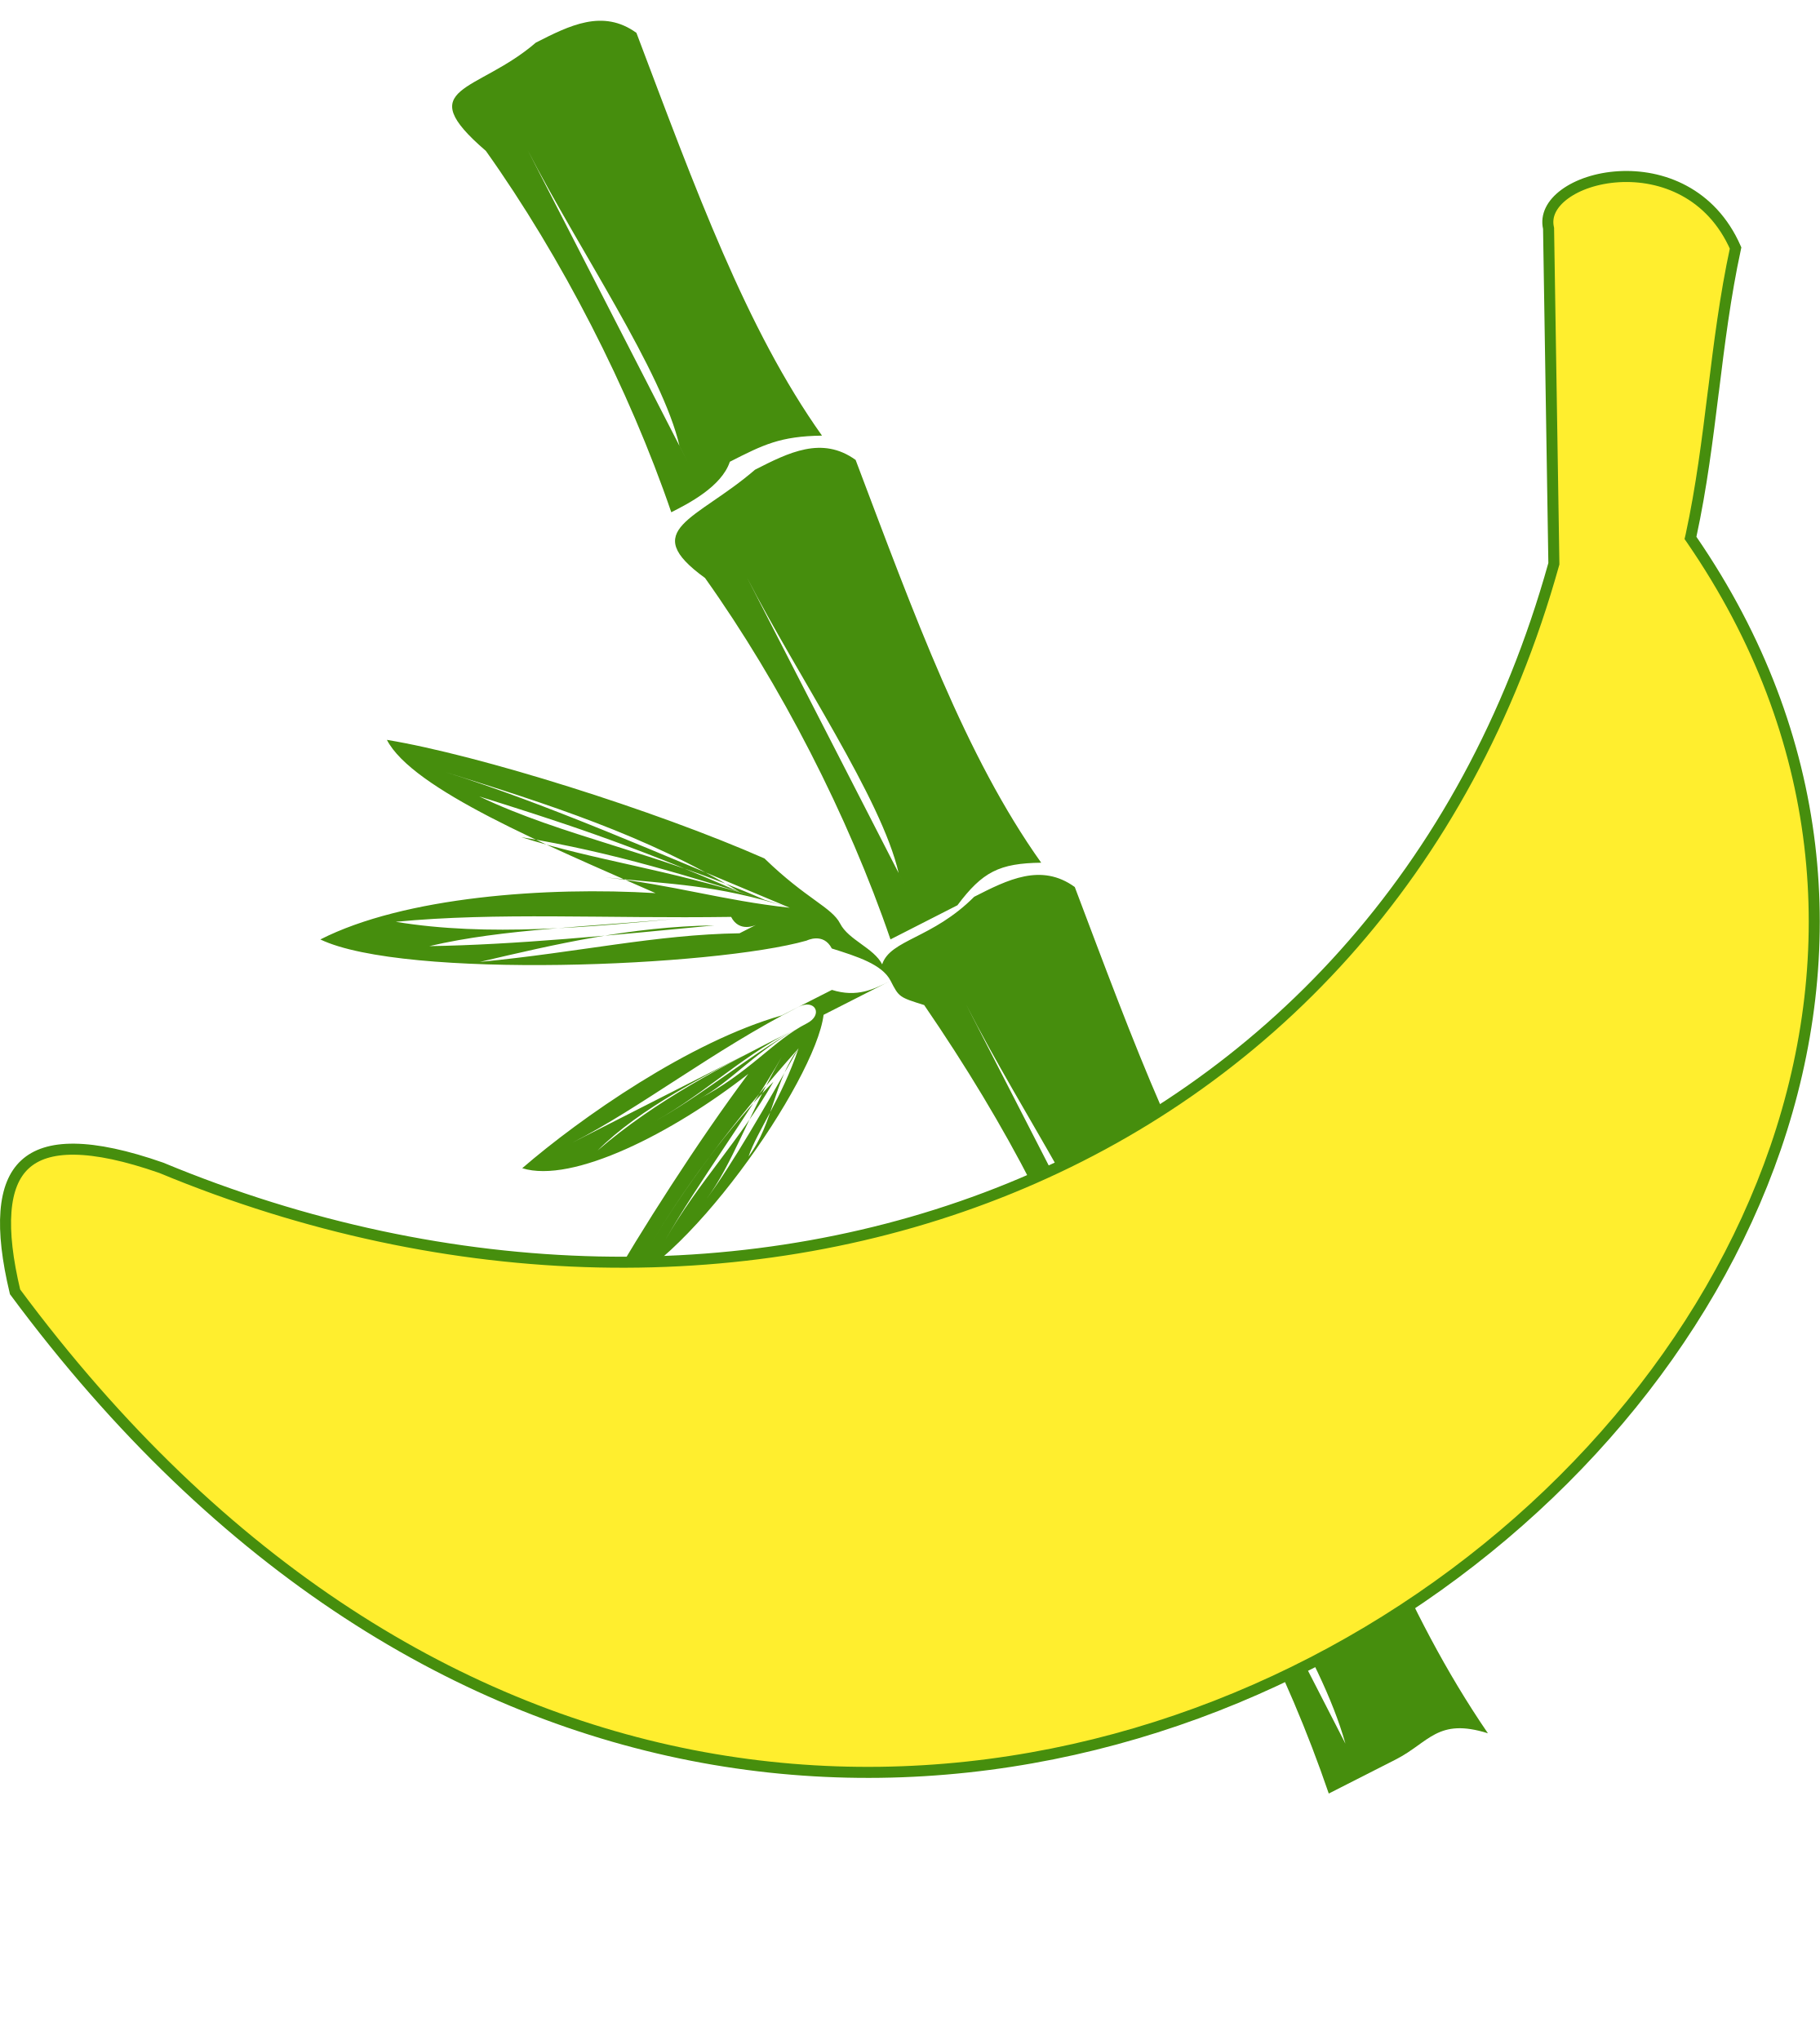
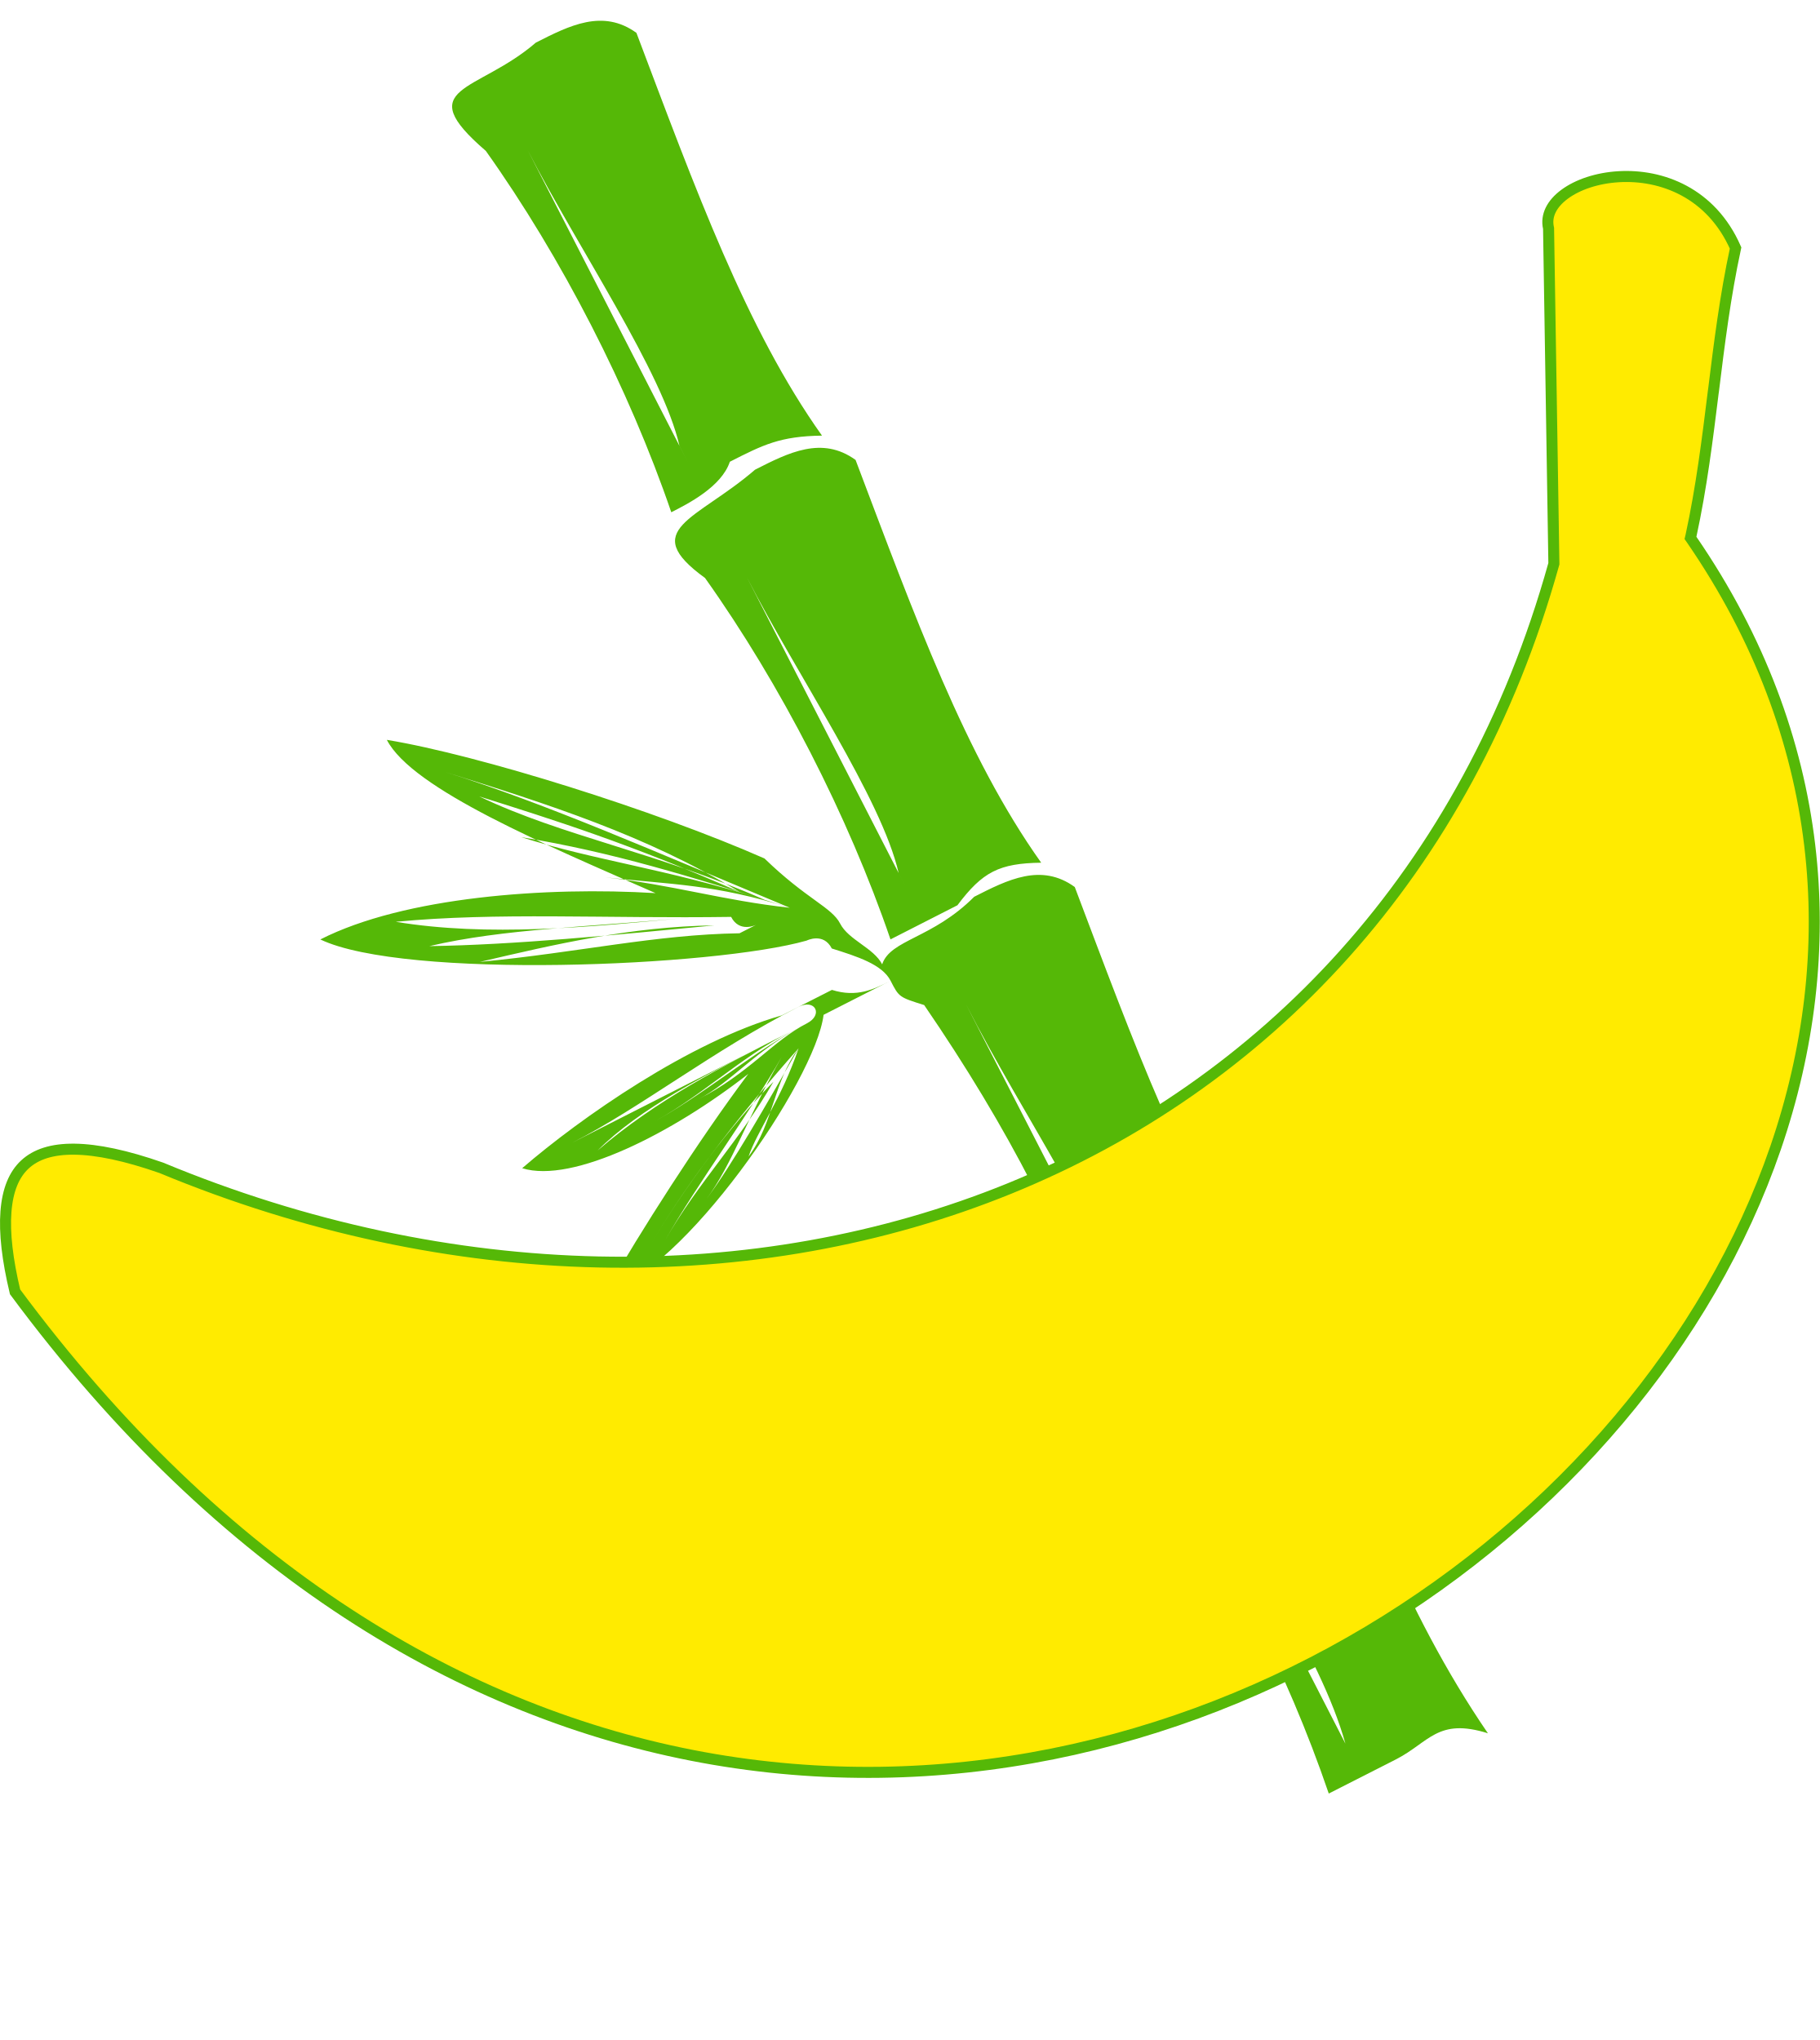
<svg xmlns="http://www.w3.org/2000/svg" width="33" height="37" viewBox="0 0 33 37" fill="none">
-   <path fill-rule="evenodd" clip-rule="evenodd" d="M24.398 31.625C23.937 29.981 22.564 28.05 21.494 25.964C22.411 27.752 23.328 29.539 24.398 31.625ZM26.982 31.437C25.456 29.208 24.536 26.67 23.617 24.132C22.855 23.393 22.247 23.702 21.64 24.011C20.578 24.927 19.515 25.093 20.733 25.975C22.26 28.204 23.33 30.29 24.096 32.53C24.4 32.375 25.007 32.066 25.311 31.912C25.918 31.602 26.069 31.15 26.982 31.437ZM20.424 23.879C19.963 22.235 18.589 20.304 17.519 18.218C18.436 20.006 19.354 21.793 20.424 23.879ZM16.296 15.835C15.989 14.488 14.462 12.259 13.545 10.472C14.462 12.259 15.226 13.749 16.449 16.133C16.449 16.133 16.449 16.133 16.296 15.835ZM18.881 15.647C17.507 13.716 16.588 11.178 15.516 8.342C14.906 7.901 14.299 8.21 13.692 8.519C12.63 9.435 11.566 9.6 12.785 10.483C14.159 12.414 15.381 14.797 16.148 17.038C16.451 16.883 17.059 16.574 17.362 16.419C17.817 15.812 18.12 15.658 18.881 15.647ZM12.322 8.089C12.014 6.742 10.488 4.513 9.571 2.726C10.488 4.513 11.252 6.003 12.475 8.386L12.322 8.089ZM14.906 7.901C13.533 5.97 12.613 3.432 11.541 0.596C10.932 0.155 10.325 0.464 9.717 0.773C8.656 1.689 7.439 1.556 8.811 2.737C10.184 4.668 11.407 7.051 12.173 9.291C12.477 9.137 13.084 8.828 13.235 8.375C13.842 8.066 14.146 7.912 14.906 7.901ZM14.322 16.464C13.105 16.332 12.192 16.045 10.975 15.913C12.192 16.045 12.952 16.034 14.322 16.464C12.496 15.89 11.126 15.46 9.453 15.184C10.822 15.615 12.039 15.747 13.865 16.32C11.886 15.449 10.213 15.173 8.691 14.445C10.06 14.876 11.43 15.306 13.409 16.177C11.733 15.151 9.907 14.578 8.081 14.004C9.907 14.578 11.886 15.449 14.322 16.464C14.778 16.607 14.778 16.607 14.322 16.464ZM13.714 16.773C13.714 16.773 13.411 16.927 13.258 16.63C10.977 16.663 9.001 16.542 7.177 16.719C8.85 16.994 10.674 16.818 12.498 16.641C10.674 16.818 9.153 16.84 7.786 17.16C9.306 17.138 11.13 16.961 12.954 16.784C11.434 16.806 10.066 17.127 8.699 17.447C10.523 17.27 11.89 16.95 13.411 16.927C12.347 17.093 11.283 17.259 10.219 17.424C11.283 17.259 12.347 17.093 13.411 16.927C13.714 16.773 13.714 16.773 13.714 16.773ZM14.632 18.561C14.024 18.87 13.57 19.477 12.659 19.94C13.266 19.631 13.721 19.024 14.632 18.561C13.721 19.024 12.659 19.94 11.748 20.404C12.659 19.94 13.417 19.179 14.328 18.715C13.113 19.333 11.899 19.951 10.837 20.867C11.595 20.106 12.81 19.488 14.024 18.87C12.81 19.488 11.595 20.106 10.38 20.724C11.595 20.106 12.96 19.035 14.479 18.263C14.782 18.108 14.935 18.406 14.632 18.561ZM14.784 18.858C14.481 19.013 14.481 19.013 14.481 19.013C13.268 20.381 12.359 21.596 11.754 22.655C12.359 21.596 13.268 20.381 14.026 19.62C13.421 20.68 12.663 21.441 12.058 22.5C12.663 21.441 13.572 20.227 14.177 19.168C13.572 20.227 13.27 21.132 12.816 21.739C13.27 21.132 13.876 20.073 14.481 19.013C14.179 19.918 13.725 20.525 13.574 20.977C14.028 20.37 14.026 19.62 14.481 19.013L14.784 18.858ZM15.543 18.097C15.846 17.942 15.846 17.942 16.15 17.788C16.303 18.086 16.303 18.086 16.759 18.229C18.286 20.458 19.356 22.544 20.122 24.784C20.426 24.629 21.033 24.32 21.337 24.166C21.791 23.558 22.095 23.404 22.855 23.393C21.481 21.462 20.562 18.924 19.49 16.088C18.881 15.647 18.273 15.956 17.666 16.265C16.908 17.026 16.148 17.038 15.997 17.49C15.844 17.192 15.387 17.049 15.235 16.751C15.082 16.453 14.625 16.309 13.863 15.57C11.884 14.699 8.689 13.695 7.016 13.419C7.474 14.313 9.909 15.328 11.888 16.199C9.912 16.078 7.327 16.266 5.809 17.039C7.332 17.767 12.956 17.535 14.627 17.06C14.627 17.06 14.931 16.905 15.084 17.203C15.54 17.347 15.997 17.49 16.15 17.788C15.846 17.942 15.543 18.097 15.086 17.954C15.086 17.954 14.782 18.108 14.175 18.417C12.504 18.892 10.531 20.272 9.47 21.188C10.383 21.474 12.204 20.547 13.57 19.477C12.661 20.691 11.601 22.357 10.996 23.416C12.364 23.096 14.787 19.609 14.935 18.406C15.239 18.252 15.239 18.252 15.543 18.097Z" fill="#468E0D" />
-   <path d="M28.174 10.239L28.178 10.225L28.178 10.211L28.082 4.153L28.082 4.143L28.08 4.133C28.031 3.911 28.138 3.696 28.374 3.522C28.61 3.348 28.962 3.228 29.354 3.205C30.129 3.159 31.032 3.494 31.473 4.498C31.284 5.374 31.177 6.238 31.071 7.097L31.07 7.099C30.962 7.971 30.855 8.837 30.665 9.714L30.655 9.756L30.68 9.792C33.141 13.377 33.411 17.285 32.199 20.818C30.985 24.353 28.285 27.515 24.803 29.594C21.322 31.673 17.066 32.667 12.742 31.874C8.425 31.081 4.032 28.505 0.273 23.43C0.134 22.848 0.078 22.362 0.108 21.974C0.138 21.583 0.255 21.302 0.452 21.12C0.649 20.937 0.941 20.838 1.352 20.843C1.763 20.848 2.284 20.957 2.925 21.181C13.417 25.538 25.039 21.47 28.174 10.239Z" fill="#FFEE2E" stroke="#468E0D" stroke-width="0.2" />
+   <path fill-rule="evenodd" clip-rule="evenodd" d="M24.398 31.625C23.937 29.981 22.564 28.05 21.494 25.964C22.411 27.752 23.328 29.539 24.398 31.625ZM26.982 31.437C25.455 29.208 24.536 26.67 23.617 24.132C22.855 23.393 22.247 23.702 21.64 24.011C20.578 24.927 19.515 25.093 20.733 25.975C22.26 28.204 23.33 30.29 24.096 32.53C24.4 32.375 25.007 32.066 25.311 31.912C25.918 31.602 26.069 31.15 26.982 31.437ZM20.424 23.879C19.963 22.235 18.589 20.304 17.519 18.218C18.436 20.006 19.354 21.793 20.424 23.879ZM16.296 15.835C15.989 14.488 14.462 12.259 13.545 10.472C14.462 12.259 15.226 13.749 16.449 16.133C16.449 16.133 16.449 16.133 16.296 15.835ZM18.881 15.647C17.507 13.716 16.588 11.178 15.515 8.342C14.906 7.901 14.299 8.21 13.692 8.519C12.63 9.435 11.566 9.6 12.785 10.483C14.158 12.414 15.381 14.797 16.148 17.038C16.451 16.883 17.059 16.574 17.362 16.419C17.817 15.812 18.12 15.658 18.881 15.647ZM12.322 8.089C12.014 6.742 10.488 4.513 9.571 2.726C10.488 4.513 11.252 6.003 12.475 8.386L12.322 8.089ZM14.906 7.901C13.533 5.97 12.613 3.432 11.541 0.596C10.932 0.155 10.325 0.464 9.717 0.773C8.656 1.689 7.439 1.556 8.81 2.737C10.184 4.668 11.407 7.051 12.173 9.291C12.477 9.137 13.084 8.828 13.235 8.375C13.842 8.066 14.146 7.912 14.906 7.901ZM14.322 16.464C13.105 16.332 12.192 16.045 10.975 15.913C12.192 16.045 12.952 16.034 14.322 16.464C12.496 15.89 11.126 15.46 9.453 15.184C10.822 15.615 12.039 15.747 13.865 16.32C11.886 15.449 10.213 15.173 8.691 14.445C10.06 14.876 11.43 15.306 13.409 16.177C11.733 15.151 9.907 14.578 8.081 14.004C9.907 14.578 11.886 15.449 14.322 16.464C14.778 16.607 14.778 16.607 14.322 16.464ZM13.714 16.773C13.714 16.773 13.411 16.927 13.258 16.63C10.977 16.663 9.001 16.542 7.177 16.719C8.85 16.994 10.674 16.818 12.498 16.641C10.674 16.818 9.153 16.84 7.786 17.16C9.306 17.138 11.13 16.961 12.954 16.784C11.434 16.806 10.066 17.127 8.699 17.447C10.523 17.27 11.89 16.95 13.411 16.927C12.347 17.093 11.283 17.259 10.219 17.424C11.283 17.259 12.347 17.093 13.411 16.927C13.714 16.773 13.714 16.773 13.714 16.773ZM14.632 18.561C14.024 18.87 13.57 19.477 12.659 19.94C13.266 19.631 13.72 19.024 14.632 18.561C13.72 19.024 12.659 19.94 11.748 20.404C12.659 19.94 13.417 19.179 14.328 18.715C13.113 19.333 11.899 19.951 10.837 20.867C11.595 20.106 12.81 19.488 14.024 18.87C12.81 19.488 11.595 20.106 10.38 20.724C11.595 20.106 12.96 19.035 14.479 18.263C14.782 18.108 14.935 18.406 14.632 18.561ZM14.784 18.858C14.481 19.013 14.481 19.013 14.481 19.013C13.268 20.381 12.359 21.596 11.754 22.655C12.359 21.596 13.268 20.381 14.026 19.62C13.421 20.68 12.663 21.441 12.058 22.5C12.663 21.441 13.572 20.227 14.177 19.168C13.572 20.227 13.27 21.132 12.816 21.739C13.27 21.132 13.875 20.073 14.481 19.013C14.179 19.918 13.725 20.525 13.574 20.977C14.028 20.37 14.026 19.62 14.481 19.013L14.784 18.858ZM15.542 18.097C15.846 17.942 15.846 17.942 16.15 17.788C16.303 18.086 16.303 18.086 16.759 18.229C18.286 20.458 19.356 22.544 20.122 24.784C20.426 24.629 21.033 24.32 21.337 24.166C21.791 23.558 22.095 23.404 22.855 23.393C21.481 21.462 20.562 18.924 19.49 16.088C18.881 15.647 18.273 15.956 17.666 16.265C16.908 17.026 16.148 17.038 15.997 17.49C15.844 17.192 15.387 17.049 15.235 16.751C15.082 16.453 14.625 16.309 13.863 15.57C11.884 14.699 8.689 13.695 7.015 13.419C7.474 14.313 9.909 15.328 11.888 16.199C9.911 16.078 7.327 16.266 5.809 17.039C7.332 17.767 12.956 17.535 14.627 17.06C14.627 17.06 14.931 16.905 15.084 17.203C15.54 17.347 15.997 17.49 16.15 17.788C15.846 17.942 15.542 18.097 15.086 17.954C15.086 17.954 14.782 18.108 14.175 18.417C12.504 18.892 10.531 20.272 9.469 21.188C10.383 21.474 12.204 20.547 13.57 19.477C12.661 20.691 11.601 22.357 10.996 23.416C12.363 23.096 14.786 19.609 14.935 18.406C15.239 18.252 15.239 18.252 15.542 18.097Z" fill="#55B807" />
+   <path d="M28.174 10.239L28.178 10.225L28.178 10.211L28.082 4.153L28.082 4.143L28.08 4.133C28.031 3.911 28.138 3.696 28.374 3.522C28.61 3.348 28.962 3.228 29.354 3.205C30.129 3.159 31.032 3.494 31.473 4.498C31.284 5.374 31.177 6.238 31.071 7.097L31.07 7.099C30.962 7.971 30.855 8.837 30.665 9.714L30.655 9.756L30.68 9.792C33.141 13.377 33.411 17.285 32.199 20.818C30.985 24.353 28.285 27.515 24.803 29.594C21.322 31.673 17.066 32.667 12.742 31.874C8.425 31.081 4.032 28.505 0.273 23.43C0.134 22.848 0.078 22.362 0.108 21.975C0.138 21.584 0.255 21.302 0.452 21.12C0.649 20.937 0.941 20.838 1.352 20.843C1.763 20.848 2.284 20.957 2.925 21.181C13.417 25.538 25.039 21.47 28.174 10.239Z" fill="#FFEB00" stroke="#55B807" stroke-width="0.2" />
</svg>
